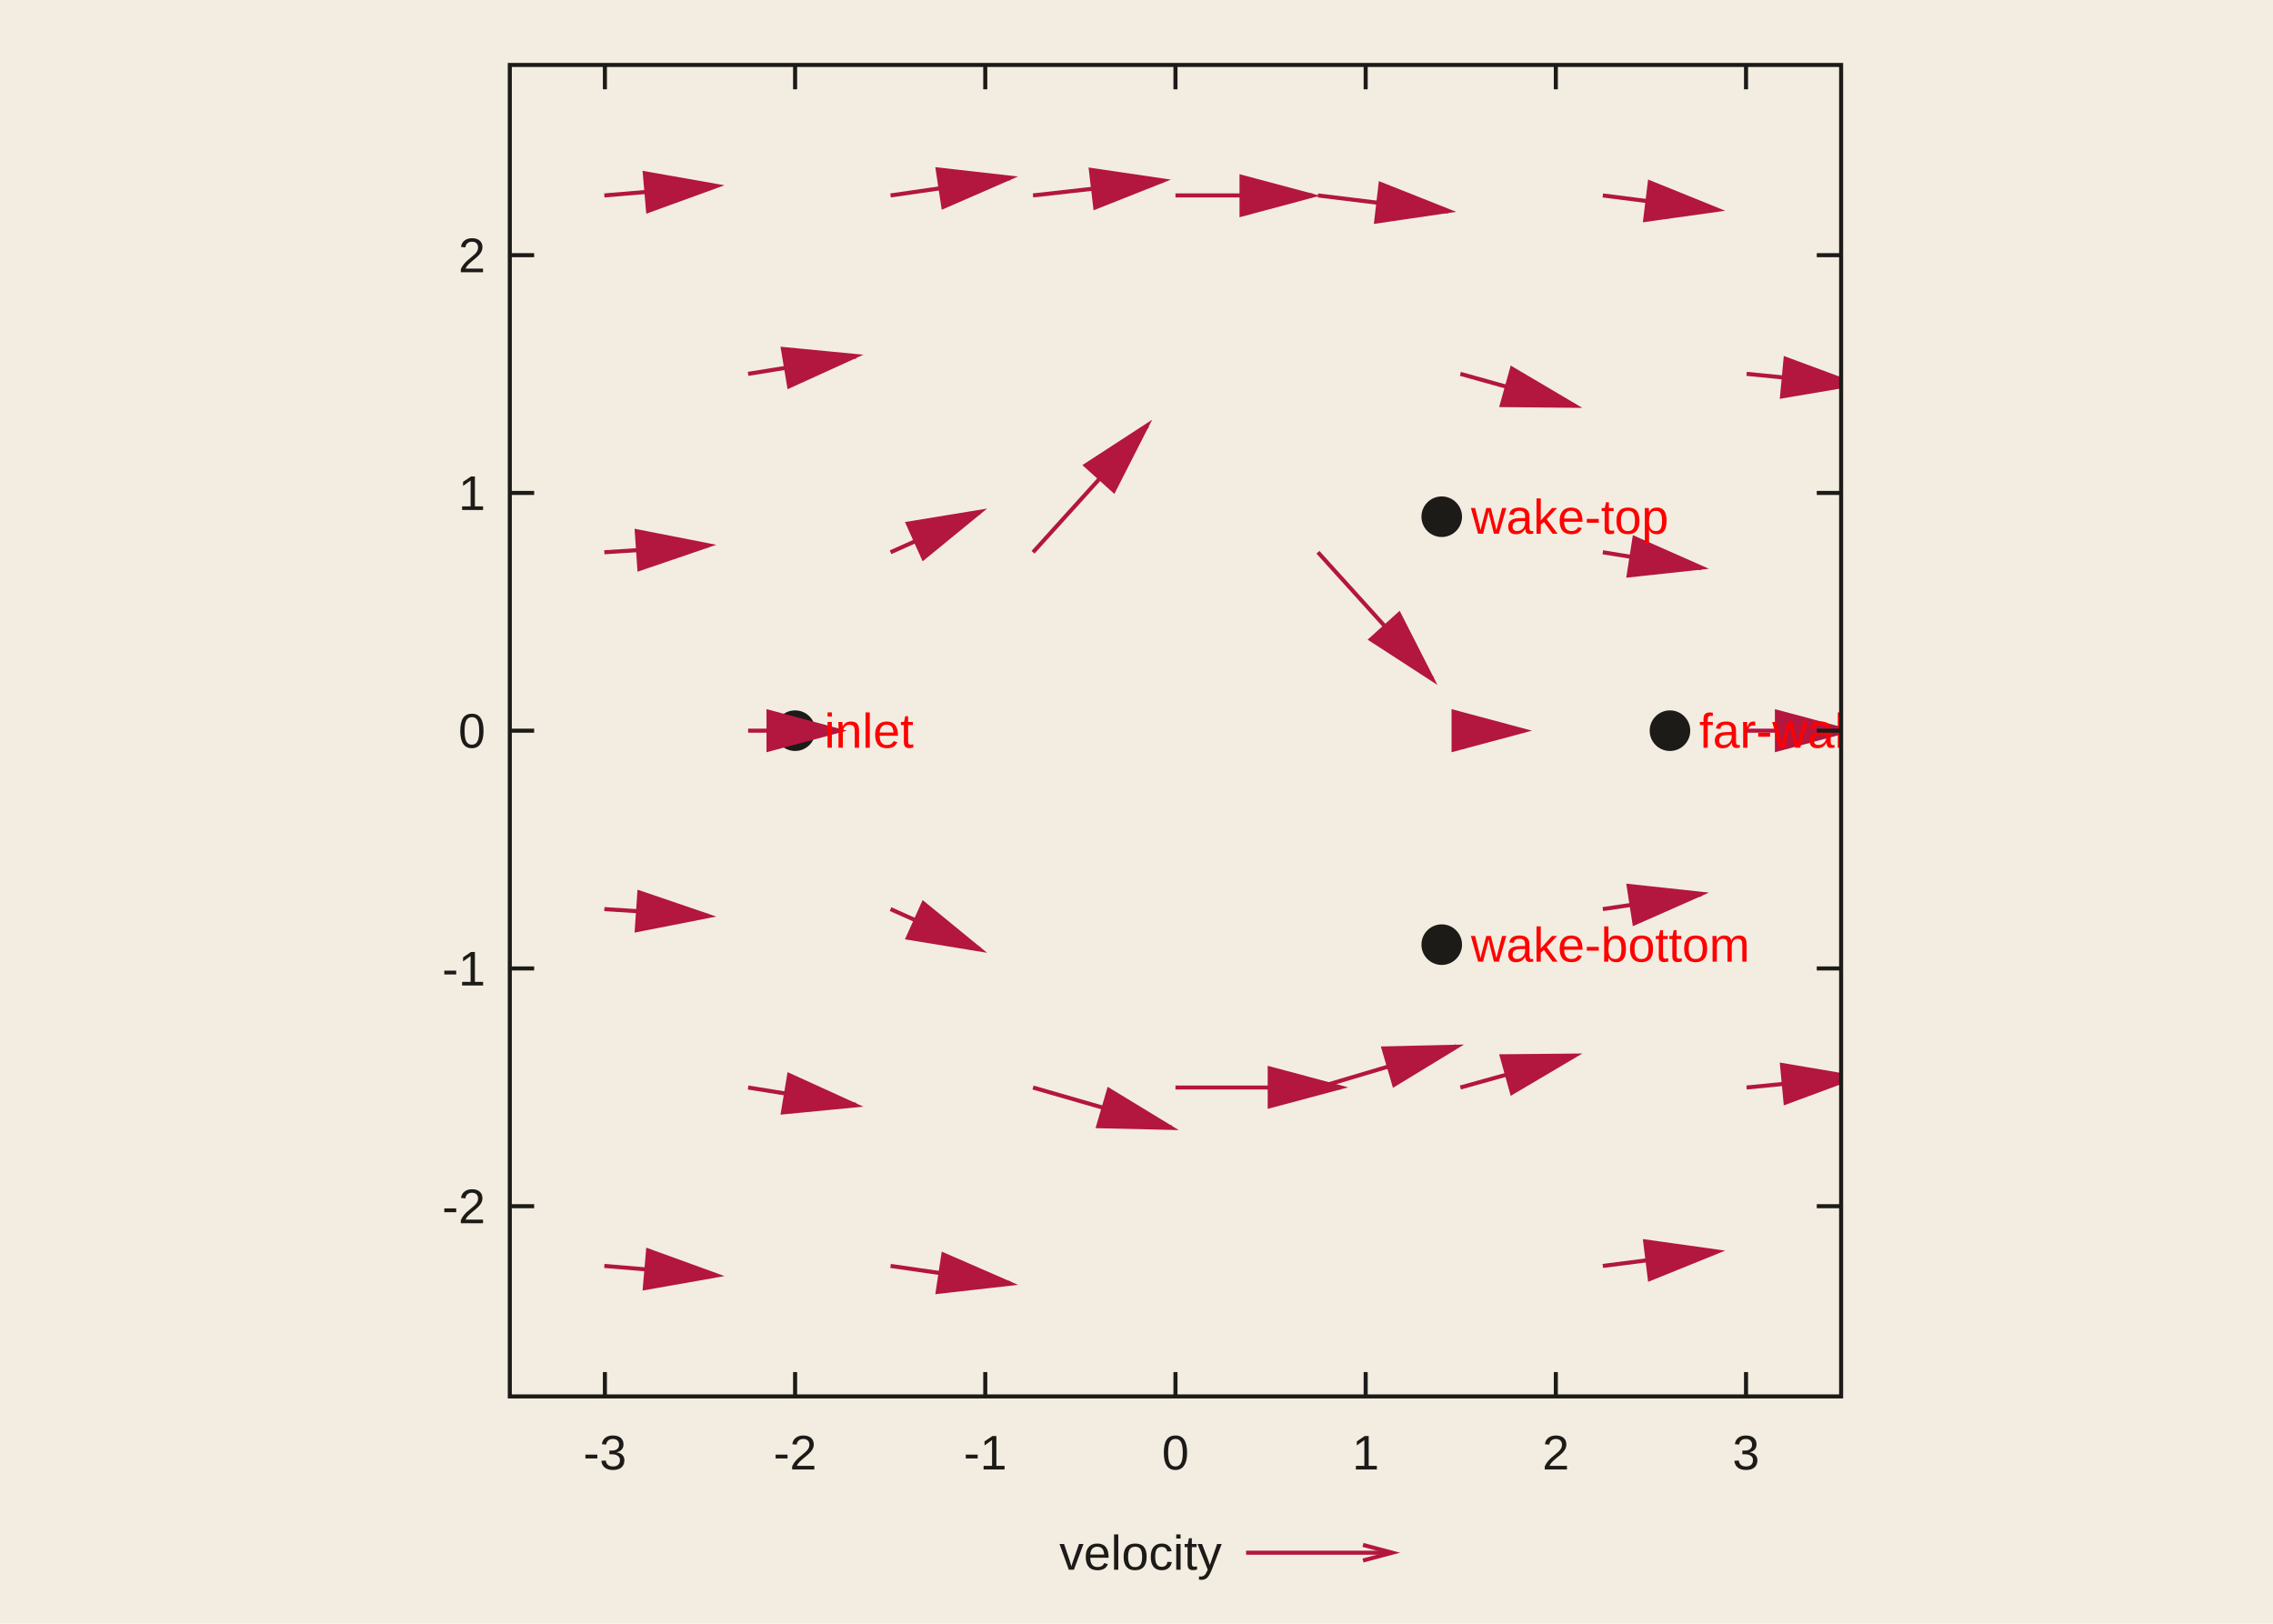
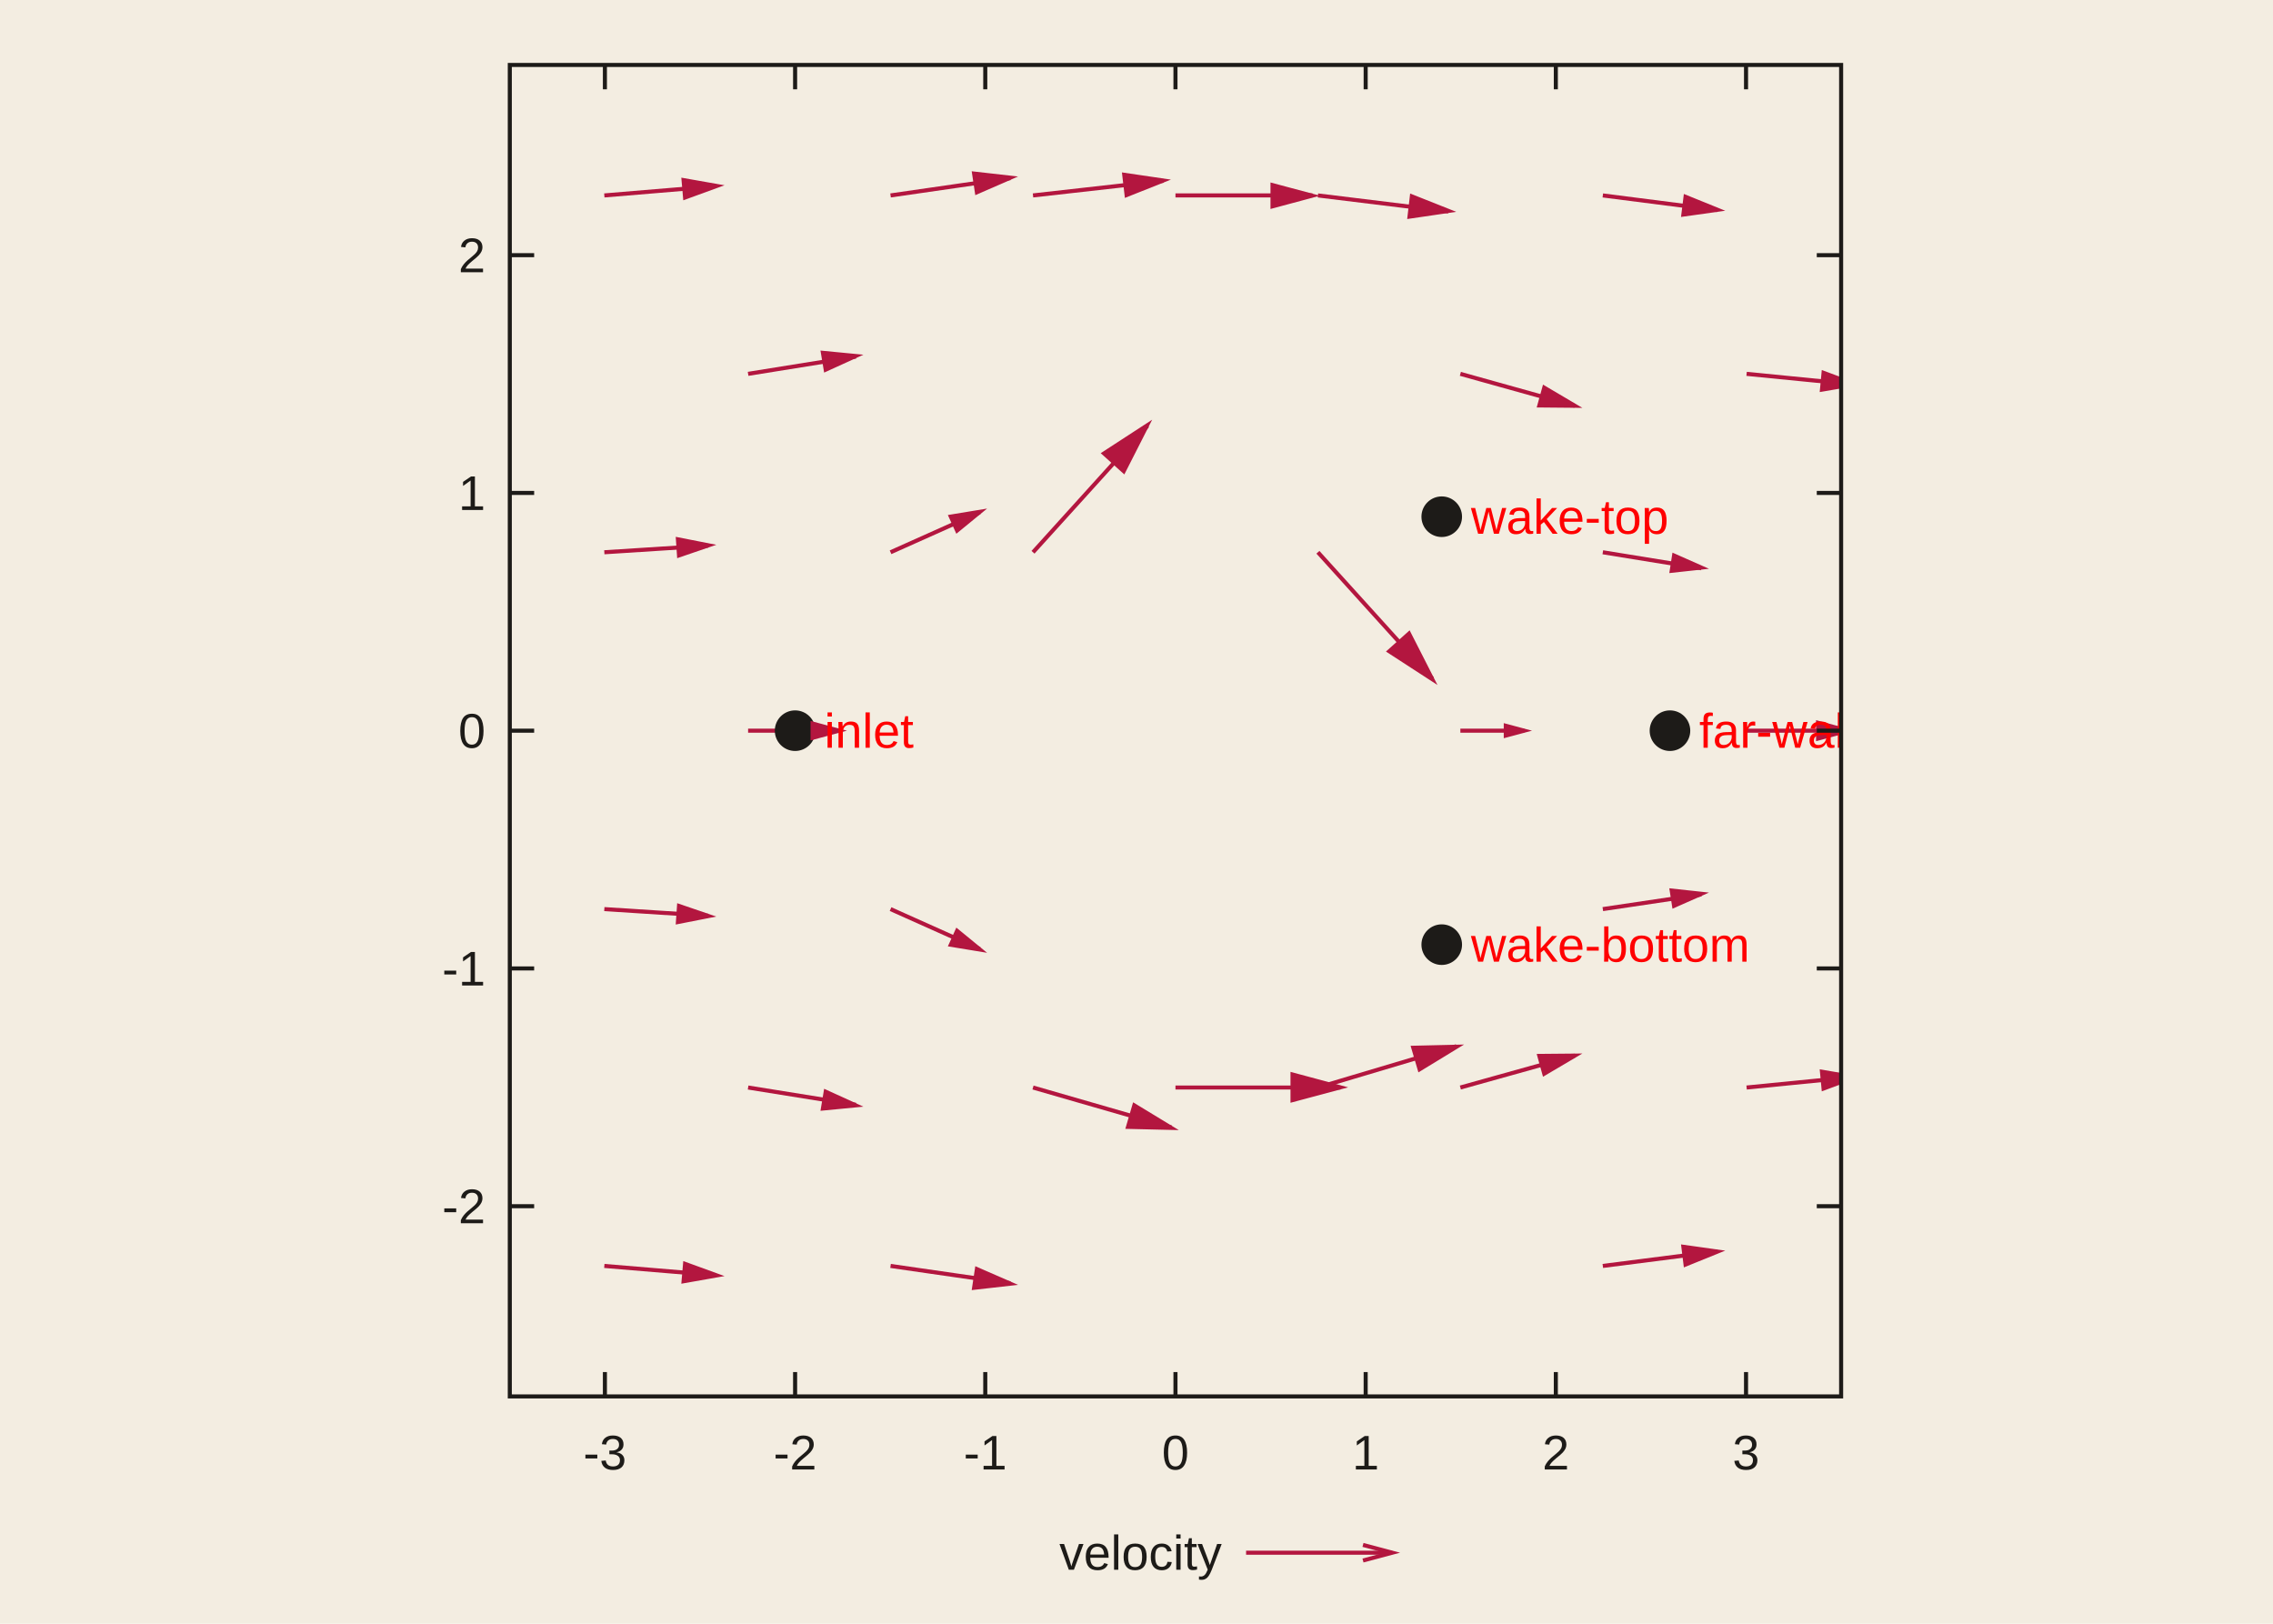
<svg xmlns="http://www.w3.org/2000/svg" width="560" height="400" viewBox="0 0 560 400" font-family="Arial,Helvetica,sans-serif" font-size="12" fill="#1d1b18" data-theme="washi" data-frame="#1d1b18" data-grid-color="#a69a85">
  <rect x="0" y="0" width="560" height="400" fill="#f3ede1" stroke="none" stroke-width="0" />
  <g class="fs-axes" data-area="125.6 453.6 16 344" data-x="-3.5e0 3.5e0" data-y="-2.8e0 2.8e0" data-log="0 0" data-grid="0" data-font-size="12" data-xformat="%h" data-yformat="%h">
    <g class="fs-grid" display="none">
      <polyline fill="none" stroke="#a69a85" stroke-width="0.5" stroke-dasharray="2,3" points="149.03,344 149.03,16" />
      <polyline fill="none" stroke="#a69a85" stroke-width="0.5" stroke-dasharray="2,3" points="195.89,344 195.89,16" />
      <polyline fill="none" stroke="#a69a85" stroke-width="0.5" stroke-dasharray="2,3" points="242.74,344 242.74,16" />
      <polyline fill="none" stroke="#a69a85" stroke-width="0.5" stroke-dasharray="2,3" points="289.6,344 289.6,16" />
      <polyline fill="none" stroke="#a69a85" stroke-width="0.5" stroke-dasharray="2,3" points="336.46,344 336.46,16" />
      <polyline fill="none" stroke="#a69a85" stroke-width="0.5" stroke-dasharray="2,3" points="383.31,344 383.31,16" />
      <polyline fill="none" stroke="#a69a85" stroke-width="0.5" stroke-dasharray="2,3" points="430.17,344 430.17,16" />
      <polyline fill="none" stroke="#a69a85" stroke-width="0.5" stroke-dasharray="2,3" points="125.6,297.14 453.6,297.14" />
      <polyline fill="none" stroke="#a69a85" stroke-width="0.5" stroke-dasharray="2,3" points="125.6,238.57 453.6,238.57" />
      <polyline fill="none" stroke="#a69a85" stroke-width="0.5" stroke-dasharray="2,3" points="125.6,180 453.6,180" />
      <polyline fill="none" stroke="#a69a85" stroke-width="0.5" stroke-dasharray="2,3" points="125.6,121.43 453.6,121.43" />
      <polyline fill="none" stroke="#a69a85" stroke-width="0.5" stroke-dasharray="2,3" points="125.6,62.86 453.6,62.86" />
    </g>
    <svg class="fs-plot" x="125.6" y="16" width="328" height="328" viewBox="0 0 1 1" preserveAspectRatio="none" overflow="hidden">
      <g class="fs-series" data-series="1">
        <path class="fs-vectors" data-head="1" data-filled="1" fill="none" stroke="#b3163f" stroke-width="1" vector-effect="non-scaling-stroke" d="M0.071,0.902L0.155,0.909M0.071,0.634L0.149,0.639M0.071,0.366L0.149,0.361M0.071,0.098L0.155,0.091 M0.179,0.768L0.26,0.781M0.179,0.5L0.247,0.5M0.179,0.232L0.26,0.219M0.286,0.902L0.376,0.915 M0.286,0.634L0.353,0.664M0.286,0.366L0.353,0.336M0.286,0.098L0.376,0.085M0.393,0.768L0.497,0.798 M0.393,0.366L0.479,0.271M0.393,0.098L0.491,0.087M0.5,0.768L0.624,0.768M0.5,0.098L0.603,0.098 M0.607,0.768L0.711,0.737M0.607,0.366L0.693,0.461M0.607,0.098L0.705,0.11M0.714,0.768L0.8,0.744 M0.714,0.5L0.762,0.5M0.714,0.232L0.8,0.256M0.821,0.902L0.907,0.891M0.821,0.634L0.895,0.623 M0.821,0.366L0.895,0.378M0.821,0.098L0.907,0.109M0.929,0.768L1.01,0.76M0.929,0.5L1.005,0.5 M0.929,0.232L1.01,0.24" />
      </g>
      <g class="fs-series" data-series="2">
        <path class="fs-pts" data-pt="7" data-size="9" data-lw="1" data-color="#1d1b18" fill="none" stroke="none" d="M0.214,0.5 M0.7,0.339 M0.7,0.661 M0.871,0.5" />
      </g>
    </svg>
    <svg class="fs-marks" x="125.6" y="16" width="328" height="328" viewBox="0 0 328 328" overflow="hidden">
      <path data-series="2" fill="#1d1b18" stroke="#1d1b18" stroke-width="1" d="M65.79,164A4.5,4.5 0 1 0 74.79,164A4.5,4.5 0 1 0 65.79,164ZM225.1,111.29A4.5,4.5 0 1 0 234.1,111.29A4.5,4.5 0 1 0 225.1,111.29ZM225.1,216.71A4.5,4.5 0 1 0 234.1,216.71A4.5,4.5 0 1 0 225.1,216.71ZM281.33,164A4.5,4.5 0 1 0 290.33,164A4.5,4.5 0 1 0 281.33,164Z" />
    </svg>
    <svg class="fs-heads" x="125.6" y="16" width="328" height="328" viewBox="0 0 328 328" overflow="hidden">
      <g data-series="1">
-         <polygon points="34.06,292.04 50.98,298.19 33.26,301.32" fill="#b3163f" stroke="#b3163f" stroke-width="1" />
-         <polygon points="31.92,203.84 48.95,209.66 31.28,213.13" fill="#b3163f" stroke="#b3163f" stroke-width="1" />
-         <polygon points="31.28,114.87 48.95,118.34 31.92,124.16" fill="#b3163f" stroke="#b3163f" stroke-width="1" />
-         <polygon points="33.26,26.68 50.98,29.81 34.06,35.96" fill="#b3163f" stroke="#b3163f" stroke-width="1" />
-         <polygon points="68.82,248.84 85.21,256.3 67.29,258.03" fill="#b3163f" stroke="#b3163f" stroke-width="1" />
-         <polygon points="63.74,159.34 81.13,164 63.74,168.66" fill="#b3163f" stroke="#b3163f" stroke-width="1" />
-         <polygon points="67.29,69.97 85.21,71.7 68.82,79.16" fill="#b3163f" stroke="#b3163f" stroke-width="1" />
-         <polygon points="106.81,293.04 123.31,300.23 105.42,302.25" fill="#b3163f" stroke="#b3163f" stroke-width="1" />
-         <polygon points="101.9,206.52 115.83,217.92 98.07,215.01" fill="#b3163f" stroke="#b3163f" stroke-width="1" />
-         <polygon points="98.07,112.99 115.83,110.08 101.9,121.48" fill="#b3163f" stroke="#b3163f" stroke-width="1" />
-         <polygon points="105.42,25.75 123.31,27.77 106.81,34.96" fill="#b3163f" stroke="#b3163f" stroke-width="1" />
-         <polygon points="147.59,252.49 162.97,261.85 144.97,261.43" fill="#b3163f" stroke="#b3163f" stroke-width="1" />
-         <polygon points="141.88,98.64 156.97,88.83 148.8,104.87" fill="#b3163f" stroke="#b3163f" stroke-width="1" />
-         <polygon points="143.16,25.85 160.97,28.47 144.24,35.11" fill="#b3163f" stroke="#b3163f" stroke-width="1" />
-         <polygon points="187.22,247.2 204.61,251.86 187.22,256.52" fill="#b3163f" stroke="#b3163f" stroke-width="1" />
-         <polygon points="180.28,27.56 197.67,32.21 180.28,36.87" fill="#b3163f" stroke="#b3163f" stroke-width="1" />
-         <polygon points="215.26,242.28 233.25,241.86 217.88,251.22" fill="#b3163f" stroke="#b3163f" stroke-width="1" />
-         <polygon points="219.09,135.27 227.26,151.31 212.16,141.51" fill="#b3163f" stroke="#b3163f" stroke-width="1" />
-         <polygon points="214.53,29.32 231.26,35.96 213.45,38.57" fill="#b3163f" stroke="#b3163f" stroke-width="1" />
-         <polygon points="244.4,244.21 262.4,244.04 246.9,253.19" fill="#b3163f" stroke="#b3163f" stroke-width="1" />
-         <polygon points="232.52,159.34 249.91,164 232.52,168.66" fill="#b3163f" stroke="#b3163f" stroke-width="1" />
-         <polygon points="246.9,74.81 262.4,83.96 244.4,83.79" fill="#b3163f" stroke="#b3163f" stroke-width="1" />
-         <polygon points="279.72,289.82 297.54,292.32 280.86,299.07" fill="#b3163f" stroke="#b3163f" stroke-width="1" />
-         <polygon points="275.65,202.25 293.54,204.18 277.08,211.45" fill="#b3163f" stroke="#b3163f" stroke-width="1" />
-         <polygon points="277.08,116.55 293.54,123.82 275.65,125.75" fill="#b3163f" stroke="#b3163f" stroke-width="1" />
-         <polygon points="280.86,28.93 297.54,35.68 279.72,38.18" fill="#b3163f" stroke="#b3163f" stroke-width="1" />
-         <polygon points="313.44,246.35 331.19,249.36 314.31,255.62" fill="#b3163f" stroke="#b3163f" stroke-width="1" />
-         <polygon points="312.18,159.34 329.57,164 312.18,168.66" fill="#b3163f" stroke="#b3163f" stroke-width="1" />
-         <polygon points="314.31,72.38 331.19,78.64 313.44,81.65" fill="#b3163f" stroke="#b3163f" stroke-width="1" />
+         <polygon points="43.18,295.35 50.98,298.19 42.81,299.63" fill="#b3163f" stroke="#b3163f" stroke-width="1" />
+         <polygon points="41.69,207.18 48.95,209.66 41.42,211.14" fill="#b3163f" stroke="#b3163f" stroke-width="1" />
+         <polygon points="41.42,116.86 48.95,118.34 41.69,120.82" fill="#b3163f" stroke="#b3163f" stroke-width="1" />
+         <polygon points="42.81,28.37 50.98,29.81 43.18,32.65" fill="#b3163f" stroke="#b3163f" stroke-width="1" />
+         <polygon points="77.83,252.94 85.21,256.3 77.14,257.08" fill="#b3163f" stroke="#b3163f" stroke-width="1" />
+         <polygon points="74.59,162.25 81.13,164 74.59,165.75" fill="#b3163f" stroke="#b3163f" stroke-width="1" />
+         <polygon points="77.14,70.92 85.21,71.7 77.83,75.06" fill="#b3163f" stroke="#b3163f" stroke-width="1" />
+         <polygon points="115.08,296.64 123.31,300.23 114.39,301.24" fill="#b3163f" stroke="#b3163f" stroke-width="1" />
+         <polygon points="110.2,213.31 115.83,217.92 108.65,216.74" fill="#b3163f" stroke="#b3163f" stroke-width="1" />
+         <polygon points="108.65,111.26 115.83,110.08 110.2,114.69" fill="#b3163f" stroke="#b3163f" stroke-width="1" />
+         <polygon points="114.39,26.76 123.31,27.77 115.08,31.36" fill="#b3163f" stroke="#b3163f" stroke-width="1" />
+         <polygon points="153.86,256.31 162.97,261.85 152.31,261.6" fill="#b3163f" stroke="#b3163f" stroke-width="1" />
+         <polygon points="146.4,95.7 156.97,88.83 151.25,100.07" fill="#b3163f" stroke="#b3163f" stroke-width="1" />
+         <polygon points="151.38,27.06 160.97,28.47 151.96,32.05" fill="#b3163f" stroke="#b3163f" stroke-width="1" />
+         <polygon points="192.84,248.7 204.61,251.86 192.84,255.01" fill="#b3163f" stroke="#b3163f" stroke-width="1" />
+         <polygon points="187.91,29.6 197.67,32.21 187.91,34.83" fill="#b3163f" stroke="#b3163f" stroke-width="1" />
+         <polygon points="222.59,242.11 233.25,241.86 224.15,247.41" fill="#b3163f" stroke="#b3163f" stroke-width="1" />
+         <polygon points="221.54,140.08 227.26,151.31 216.68,144.44" fill="#b3163f" stroke="#b3163f" stroke-width="1" />
+         <polygon points="222.24,32.38 231.26,35.96 221.66,37.37" fill="#b3163f" stroke="#b3163f" stroke-width="1" />
+         <polygon points="253.65,244.12 262.4,244.04 254.86,248.49" fill="#b3163f" stroke="#b3163f" stroke-width="1" />
+         <polygon points="245.38,162.79 249.91,164 245.38,165.21" fill="#b3163f" stroke="#b3163f" stroke-width="1" />
+         <polygon points="254.86,79.51 262.4,83.96 253.65,83.88" fill="#b3163f" stroke="#b3163f" stroke-width="1" />
+         <polygon points="289.13,291.14 297.54,292.32 289.67,295.51" fill="#b3163f" stroke="#b3163f" stroke-width="1" />
+         <polygon points="286.26,203.39 293.54,204.18 286.84,207.14" fill="#b3163f" stroke="#b3163f" stroke-width="1" />
+         <polygon points="286.84,120.86 293.54,123.82 286.26,124.61" fill="#b3163f" stroke="#b3163f" stroke-width="1" />
+         <polygon points="289.67,32.49 297.54,35.68 289.13,36.86" fill="#b3163f" stroke="#b3163f" stroke-width="1" />
+         <polygon points="323.28,248.02 331.19,249.36 323.67,252.15" fill="#b3163f" stroke="#b3163f" stroke-width="1" />
+         <polygon points="322.32,162.06 329.57,164 322.32,165.94" fill="#b3163f" stroke="#b3163f" stroke-width="1" />
+         <polygon points="323.67,75.85 331.19,78.64 323.28,79.98" fill="#b3163f" stroke="#b3163f" stroke-width="1" />
      </g>
    </svg>
    <svg class="fs-labels" x="125.6" y="16" width="328" height="328" viewBox="0 0 328 328" overflow="hidden">
      <text class="fs-label" data-series="2" data-u="0.214286" data-v="0.5" data-dx="7.2" data-dy="4.2" x="77.49" y="168.2" fill="#ff0000">inlet</text>
      <text class="fs-label" data-series="2" data-u="0.7" data-v="0.339286" data-dx="7.2" data-dy="4.2" x="236.8" y="115.49" fill="#ff0000">wake-top</text>
      <text class="fs-label" data-series="2" data-u="0.7" data-v="0.660714" data-dx="7.2" data-dy="4.2" x="236.8" y="220.91" fill="#ff0000">wake-bottom</text>
      <text class="fs-label" data-series="2" data-u="0.871429" data-v="0.5" data-dx="7.2" data-dy="4.2" x="293.03" y="168.2" fill="#ff0000">far-wake</text>
    </svg>
    <rect x="125.6" y="16" width="328" height="328" fill="none" stroke="#1d1b18" stroke-width="1" />
    <g class="fs-xticks">
      <polyline fill="none" stroke="#1d1b18" stroke-width="1" points="149.03,344 149.03,338" />
      <polyline fill="none" stroke="#1d1b18" stroke-width="1" points="149.03,16 149.03,22" />
      <text x="149.03" y="362" text-anchor="middle">-3</text>
      <polyline fill="none" stroke="#1d1b18" stroke-width="1" points="195.89,344 195.89,338" />
      <polyline fill="none" stroke="#1d1b18" stroke-width="1" points="195.89,16 195.89,22" />
      <text x="195.89" y="362" text-anchor="middle">-2</text>
      <polyline fill="none" stroke="#1d1b18" stroke-width="1" points="242.74,344 242.74,338" />
      <polyline fill="none" stroke="#1d1b18" stroke-width="1" points="242.74,16 242.74,22" />
      <text x="242.74" y="362" text-anchor="middle">-1</text>
      <polyline fill="none" stroke="#1d1b18" stroke-width="1" points="289.6,344 289.6,338" />
      <polyline fill="none" stroke="#1d1b18" stroke-width="1" points="289.6,16 289.6,22" />
      <text x="289.6" y="362" text-anchor="middle">0</text>
      <polyline fill="none" stroke="#1d1b18" stroke-width="1" points="336.46,344 336.46,338" />
      <polyline fill="none" stroke="#1d1b18" stroke-width="1" points="336.46,16 336.46,22" />
      <text x="336.46" y="362" text-anchor="middle">1</text>
      <polyline fill="none" stroke="#1d1b18" stroke-width="1" points="383.31,344 383.31,338" />
      <polyline fill="none" stroke="#1d1b18" stroke-width="1" points="383.31,16 383.31,22" />
      <text x="383.31" y="362" text-anchor="middle">2</text>
      <polyline fill="none" stroke="#1d1b18" stroke-width="1" points="430.17,344 430.17,338" />
      <polyline fill="none" stroke="#1d1b18" stroke-width="1" points="430.17,16 430.17,22" />
      <text x="430.17" y="362" text-anchor="middle">3</text>
    </g>
    <g class="fs-yticks">
      <polyline fill="none" stroke="#1d1b18" stroke-width="1" points="125.6,297.14 131.6,297.14" />
      <polyline fill="none" stroke="#1d1b18" stroke-width="1" points="453.6,297.14 447.6,297.14" />
      <text x="119.6" y="301.34" text-anchor="end">-2</text>
      <polyline fill="none" stroke="#1d1b18" stroke-width="1" points="125.6,238.57 131.6,238.57" />
      <polyline fill="none" stroke="#1d1b18" stroke-width="1" points="453.6,238.57 447.6,238.57" />
      <text x="119.6" y="242.77" text-anchor="end">-1</text>
      <polyline fill="none" stroke="#1d1b18" stroke-width="1" points="125.6,180 131.6,180" />
      <polyline fill="none" stroke="#1d1b18" stroke-width="1" points="453.6,180 447.6,180" />
      <text x="119.6" y="184.2" text-anchor="end">0</text>
      <polyline fill="none" stroke="#1d1b18" stroke-width="1" points="125.6,121.43 131.6,121.43" />
      <polyline fill="none" stroke="#1d1b18" stroke-width="1" points="453.6,121.43 447.6,121.43" />
      <text x="119.6" y="125.63" text-anchor="end">1</text>
      <polyline fill="none" stroke="#1d1b18" stroke-width="1" points="125.6,62.86 131.6,62.86" />
      <polyline fill="none" stroke="#1d1b18" stroke-width="1" points="453.6,62.86 447.6,62.86" />
      <text x="119.6" y="67.06" text-anchor="end">2</text>
    </g>
    <g class="fs-key-entry" data-series="1">
      <polyline fill="none" stroke="#b3163f" stroke-width="1" points="307,382.5 343,382.5" />
      <polyline fill="none" stroke="#b3163f" stroke-width="1" points="335.8,384.42 343,382.5 335.8,380.58" />
      <text x="301" y="386.7" text-anchor="end">velocity</text>
    </g>
  </g>
</svg>
